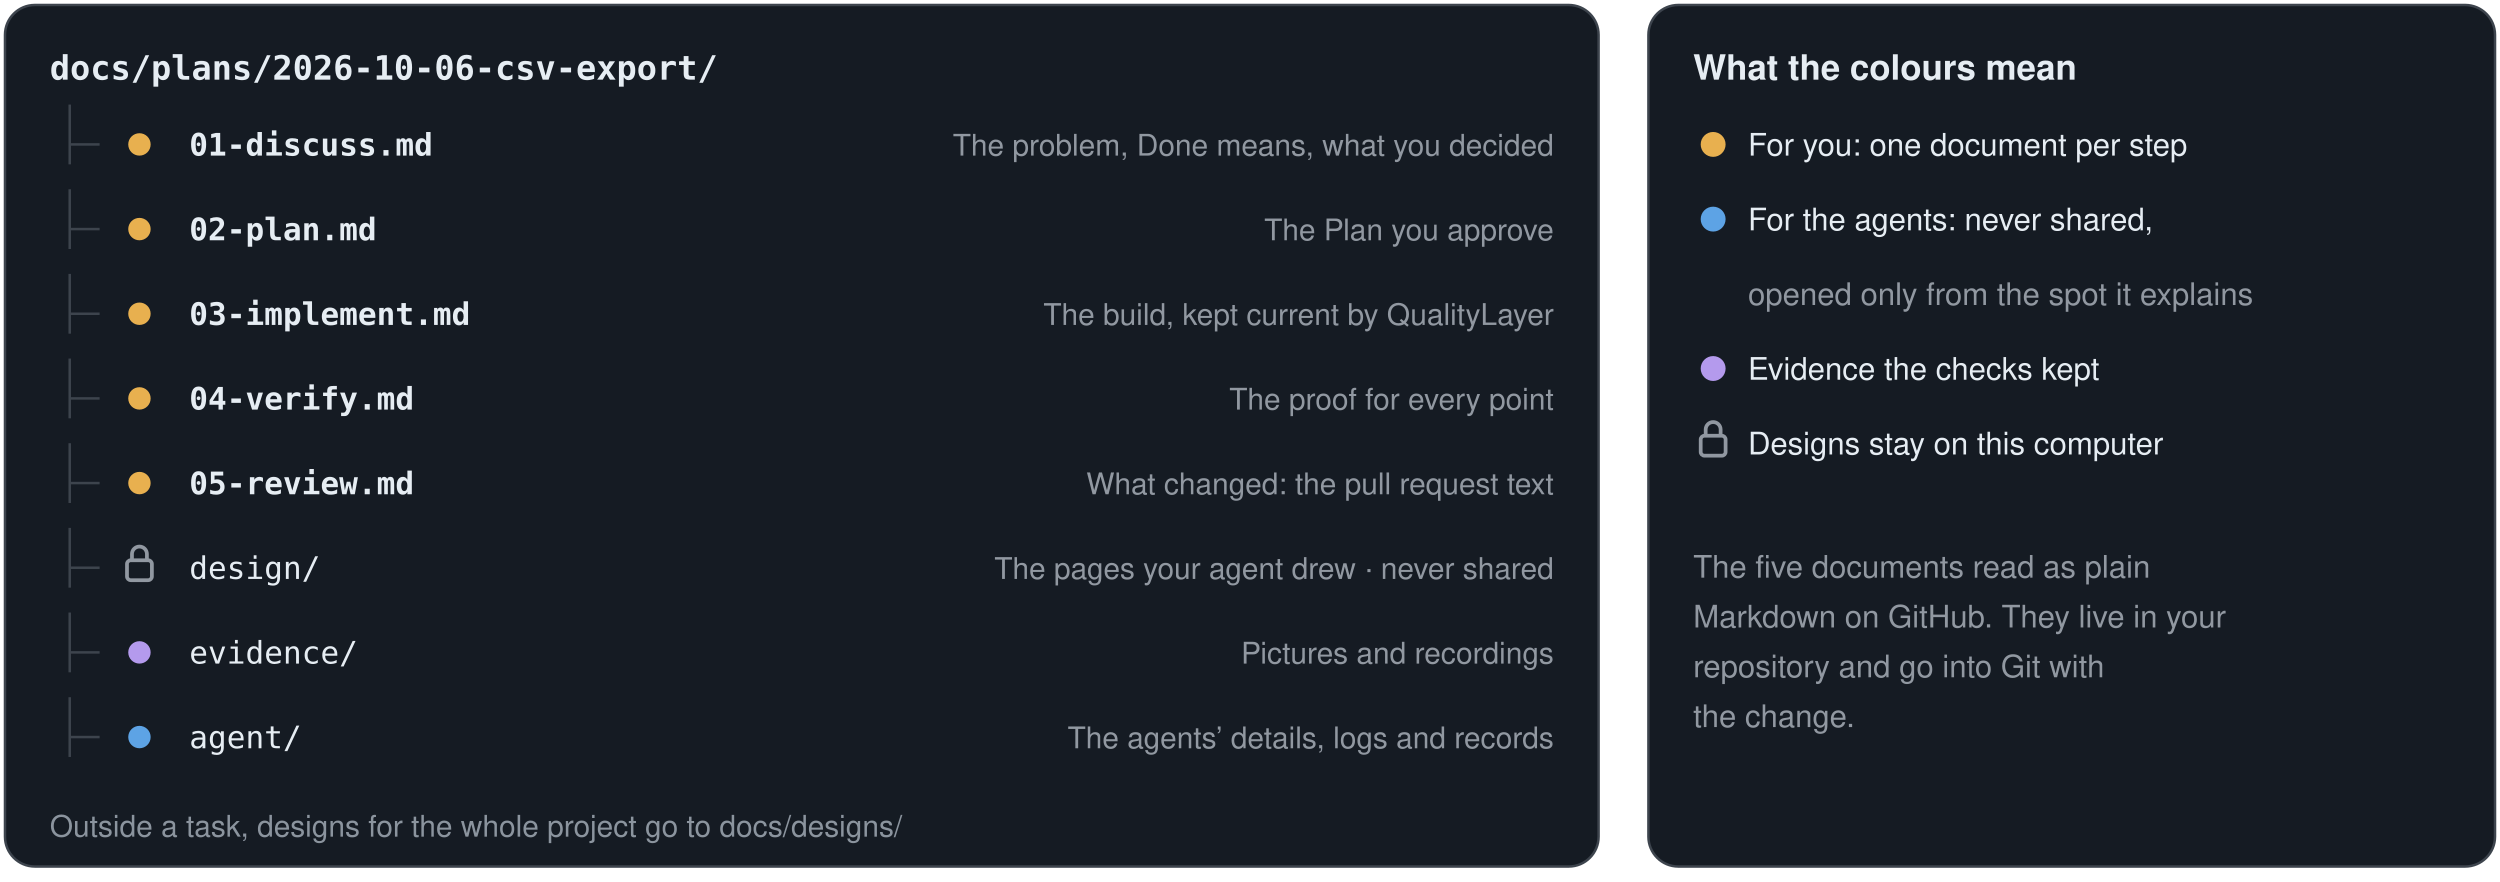
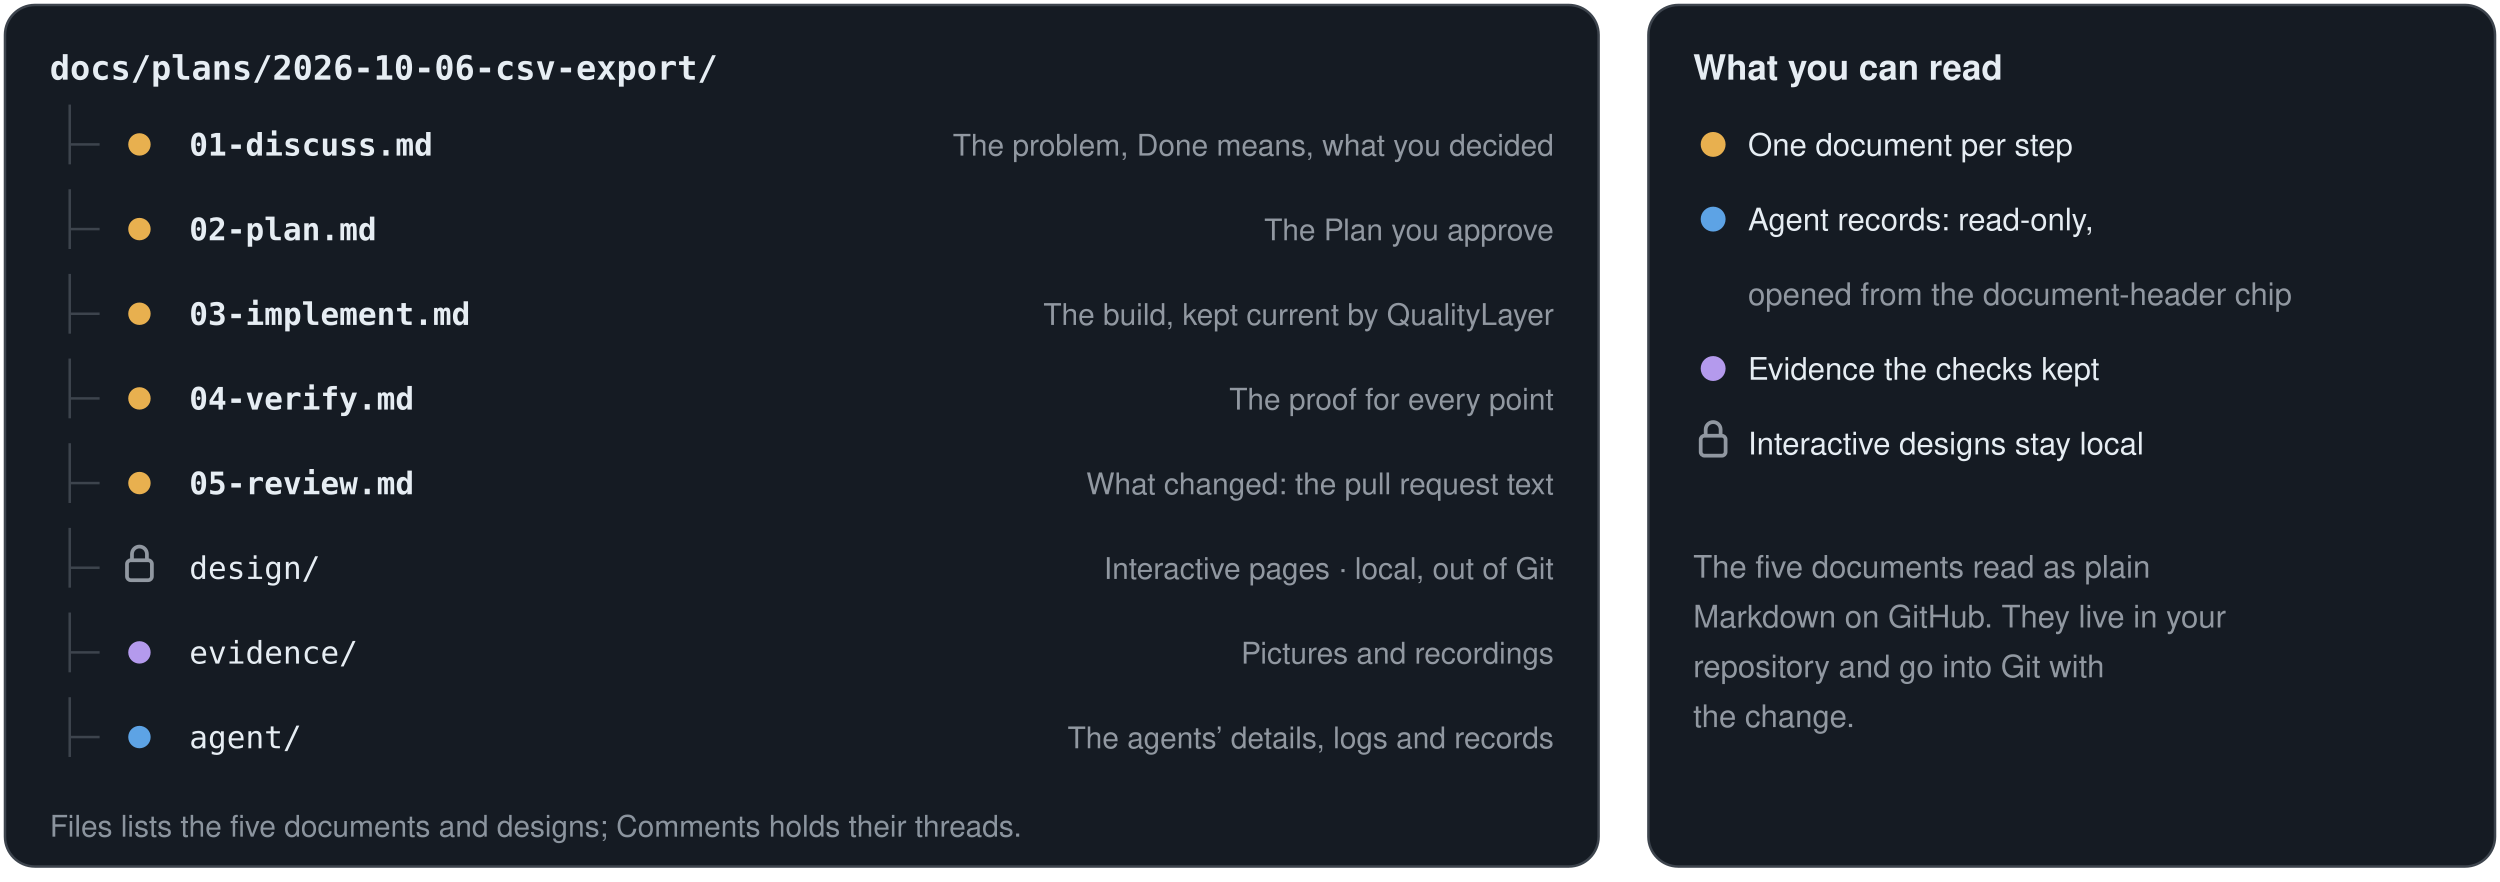
- <svg xmlns="http://www.w3.org/2000/svg" style="background:#0d1117" width="1004" height="354" viewBox="-2 -2 1004 354" role="img" aria-label="A task folder in docs/plans: one document per step for you, from 01-discuss to 05-review; design/ with the pages your agent drew, never shared; evidence/ with pictures and recordings; and agent/ with the agents’ details, logs and records">
+ <svg xmlns="http://www.w3.org/2000/svg" style="background:#0d1117" width="1004" height="354" viewBox="-2 -2 1004 354" role="img" aria-label="A task folder in docs/plans: five human documents, local interactive designs out of Git, evidence, and private agent details and logs. Files lists documents and designs; the document-header chip opens agent records read-only">
  <rect x="0" y="0" width="640" height="346" rx="12" fill="#151b23" stroke="#3d444d" stroke-width="1" />
  <text x="18" y="30" font-family="ui-monospace, SFMono-Regular, Menlo, Consolas, monospace" font-size="13.5" font-weight="700" fill="#e6edf3" text-anchor="start">docs/plans/2026-10-06-csv-export/</text>
  <line x1="26" y1="40" x2="26" y2="64" stroke="#3d444d" />
  <line x1="26" y1="56" x2="38" y2="56" stroke="#3d444d" />
  <circle cx="54" cy="56" r="4.5" fill="#e8b04f" />
  <text x="74" y="60.5" font-family="ui-monospace, SFMono-Regular, Menlo, Consolas, monospace" font-size="12.5" font-weight="600" fill="#e6edf3" text-anchor="start">01-discuss.md</text>
  <text x="622" y="60.5" font-family="-apple-system, BlinkMacSystemFont, 'Segoe UI', 'Helvetica Neue', Helvetica, Arial, sans-serif" font-size="12" font-weight="400" fill="#9198a1" text-anchor="end">The problem, Done means, what you decided</text>
  <line x1="26" y1="74" x2="26" y2="98" stroke="#3d444d" />
  <line x1="26" y1="90" x2="38" y2="90" stroke="#3d444d" />
  <circle cx="54" cy="90" r="4.5" fill="#e8b04f" />
  <text x="74" y="94.5" font-family="ui-monospace, SFMono-Regular, Menlo, Consolas, monospace" font-size="12.5" font-weight="600" fill="#e6edf3" text-anchor="start">02-plan.md</text>
  <text x="622" y="94.5" font-family="-apple-system, BlinkMacSystemFont, 'Segoe UI', 'Helvetica Neue', Helvetica, Arial, sans-serif" font-size="12" font-weight="400" fill="#9198a1" text-anchor="end">The Plan you approve</text>
  <line x1="26" y1="108" x2="26" y2="132" stroke="#3d444d" />
  <line x1="26" y1="124" x2="38" y2="124" stroke="#3d444d" />
  <circle cx="54" cy="124" r="4.5" fill="#e8b04f" />
  <text x="74" y="128.5" font-family="ui-monospace, SFMono-Regular, Menlo, Consolas, monospace" font-size="12.5" font-weight="600" fill="#e6edf3" text-anchor="start">03-implement.md</text>
  <text x="622" y="128.5" font-family="-apple-system, BlinkMacSystemFont, 'Segoe UI', 'Helvetica Neue', Helvetica, Arial, sans-serif" font-size="12" font-weight="400" fill="#9198a1" text-anchor="end">The build, kept current by QualityLayer</text>
  <line x1="26" y1="142" x2="26" y2="166" stroke="#3d444d" />
  <line x1="26" y1="158" x2="38" y2="158" stroke="#3d444d" />
  <circle cx="54" cy="158" r="4.5" fill="#e8b04f" />
  <text x="74" y="162.5" font-family="ui-monospace, SFMono-Regular, Menlo, Consolas, monospace" font-size="12.5" font-weight="600" fill="#e6edf3" text-anchor="start">04-verify.md</text>
  <text x="622" y="162.5" font-family="-apple-system, BlinkMacSystemFont, 'Segoe UI', 'Helvetica Neue', Helvetica, Arial, sans-serif" font-size="12" font-weight="400" fill="#9198a1" text-anchor="end">The proof for every point</text>
  <line x1="26" y1="176" x2="26" y2="200" stroke="#3d444d" />
  <line x1="26" y1="192" x2="38" y2="192" stroke="#3d444d" />
  <circle cx="54" cy="192" r="4.5" fill="#e8b04f" />
  <text x="74" y="196.5" font-family="ui-monospace, SFMono-Regular, Menlo, Consolas, monospace" font-size="12.5" font-weight="600" fill="#e6edf3" text-anchor="start">05-review.md</text>
  <text x="622" y="196.5" font-family="-apple-system, BlinkMacSystemFont, 'Segoe UI', 'Helvetica Neue', Helvetica, Arial, sans-serif" font-size="12" font-weight="400" fill="#9198a1" text-anchor="end">What changed: the pull request text</text>
  <line x1="26" y1="210" x2="26" y2="234" stroke="#3d444d" />
  <line x1="26" y1="226" x2="38" y2="226" stroke="#3d444d" />
  <rect x="49" y="223" width="10" height="8" rx="1.5" fill="none" stroke="#9198a1" stroke-width="1.5" />
  <path d="M51 223 v-2.5 a3 3 0 0 1 6 0 v2.5" fill="none" stroke="#9198a1" stroke-width="1.5" />
  <text x="74" y="230.5" font-family="ui-monospace, SFMono-Regular, Menlo, Consolas, monospace" font-size="12.5" font-weight="500" fill="#e6edf3" text-anchor="start">design/</text>
-   <text x="622" y="230.5" font-family="-apple-system, BlinkMacSystemFont, 'Segoe UI', 'Helvetica Neue', Helvetica, Arial, sans-serif" font-size="12" font-weight="400" fill="#9198a1" text-anchor="end">The pages your agent drew · never shared</text>
+   <text x="622" y="230.5" font-family="-apple-system, BlinkMacSystemFont, 'Segoe UI', 'Helvetica Neue', Helvetica, Arial, sans-serif" font-size="12" font-weight="400" fill="#9198a1" text-anchor="end">Interactive pages · local, out of Git</text>
  <line x1="26" y1="244" x2="26" y2="268" stroke="#3d444d" />
  <line x1="26" y1="260" x2="38" y2="260" stroke="#3d444d" />
  <circle cx="54" cy="260" r="4.5" fill="#b49aed" />
  <text x="74" y="264.5" font-family="ui-monospace, SFMono-Regular, Menlo, Consolas, monospace" font-size="12.5" font-weight="500" fill="#e6edf3" text-anchor="start">evidence/</text>
  <text x="622" y="264.5" font-family="-apple-system, BlinkMacSystemFont, 'Segoe UI', 'Helvetica Neue', Helvetica, Arial, sans-serif" font-size="12" font-weight="400" fill="#9198a1" text-anchor="end">Pictures and recordings</text>
  <line x1="26" y1="278" x2="26" y2="302" stroke="#3d444d" />
  <line x1="26" y1="294" x2="38" y2="294" stroke="#3d444d" />
  <circle cx="54" cy="294" r="4.5" fill="#5da3e5" />
  <text x="74" y="298.5" font-family="ui-monospace, SFMono-Regular, Menlo, Consolas, monospace" font-size="12.5" font-weight="500" fill="#e6edf3" text-anchor="start">agent/</text>
  <text x="622" y="298.5" font-family="-apple-system, BlinkMacSystemFont, 'Segoe UI', 'Helvetica Neue', Helvetica, Arial, sans-serif" font-size="12" font-weight="400" fill="#9198a1" text-anchor="end">The agents’ details, logs and records</text>
-   <text x="18" y="334" font-family="-apple-system, BlinkMacSystemFont, 'Segoe UI', 'Helvetica Neue', Helvetica, Arial, sans-serif" font-size="12" font-weight="500" fill="#8b949e" text-anchor="start">Outside a task, designs for the whole project go to docs/designs/</text>
+   <text x="18" y="334" font-family="-apple-system, BlinkMacSystemFont, 'Segoe UI', 'Helvetica Neue', Helvetica, Arial, sans-serif" font-size="12" font-weight="500" fill="#8b949e" text-anchor="start">Files lists the five documents and designs; Comments holds their threads.</text>
  <rect x="660" y="0" width="340" height="346" rx="12" fill="#151b23" stroke="#3d444d" stroke-width="1" />
-   <text x="678" y="30" font-family="-apple-system, BlinkMacSystemFont, 'Segoe UI', 'Helvetica Neue', Helvetica, Arial, sans-serif" font-size="14" font-weight="650" fill="#e6edf3" text-anchor="start">What the colours mean</text>
+   <text x="678" y="30" font-family="-apple-system, BlinkMacSystemFont, 'Segoe UI', 'Helvetica Neue', Helvetica, Arial, sans-serif" font-size="14" font-weight="650" fill="#e6edf3" text-anchor="start">What you can read</text>
  <circle cx="686" cy="56" r="5" fill="#e8b04f" />
-   <text x="700" y="60.5" font-family="-apple-system, BlinkMacSystemFont, 'Segoe UI', 'Helvetica Neue', Helvetica, Arial, sans-serif" font-size="12.5" font-weight="500" fill="#e6edf3" text-anchor="start">For you: one document per step</text>
+   <text x="700" y="60.5" font-family="-apple-system, BlinkMacSystemFont, 'Segoe UI', 'Helvetica Neue', Helvetica, Arial, sans-serif" font-size="12.5" font-weight="500" fill="#e6edf3" text-anchor="start">One document per step</text>
  <circle cx="686" cy="86" r="5" fill="#5da3e5" />
-   <text x="700" y="90.5" font-family="-apple-system, BlinkMacSystemFont, 'Segoe UI', 'Helvetica Neue', Helvetica, Arial, sans-serif" font-size="12.5" font-weight="500" fill="#e6edf3" text-anchor="start">For the agents: never shared,</text>
-   <text x="700" y="120.5" font-family="-apple-system, BlinkMacSystemFont, 'Segoe UI', 'Helvetica Neue', Helvetica, Arial, sans-serif" font-size="12.5" font-weight="500" fill="#9198a1" text-anchor="start">opened only from the spot it explains</text>
+   <text x="700" y="90.5" font-family="-apple-system, BlinkMacSystemFont, 'Segoe UI', 'Helvetica Neue', Helvetica, Arial, sans-serif" font-size="12.5" font-weight="500" fill="#e6edf3" text-anchor="start">Agent records: read-only,</text>
+   <text x="700" y="120.5" font-family="-apple-system, BlinkMacSystemFont, 'Segoe UI', 'Helvetica Neue', Helvetica, Arial, sans-serif" font-size="12.5" font-weight="500" fill="#9198a1" text-anchor="start">opened from the document-header chip</text>
  <circle cx="686" cy="146" r="5" fill="#b49aed" />
  <text x="700" y="150.5" font-family="-apple-system, BlinkMacSystemFont, 'Segoe UI', 'Helvetica Neue', Helvetica, Arial, sans-serif" font-size="12.5" font-weight="500" fill="#e6edf3" text-anchor="start">Evidence the checks kept</text>
  <rect x="681" y="173" width="10" height="8" rx="1.5" fill="none" stroke="#9198a1" stroke-width="1.5" />
  <path d="M683 173 v-2.5 a3 3 0 0 1 6 0 v2.5" fill="none" stroke="#9198a1" stroke-width="1.5" />
-   <text x="700" y="180.5" font-family="-apple-system, BlinkMacSystemFont, 'Segoe UI', 'Helvetica Neue', Helvetica, Arial, sans-serif" font-size="12.5" font-weight="500" fill="#e6edf3" text-anchor="start">Designs stay on this computer</text>
+   <text x="700" y="180.5" font-family="-apple-system, BlinkMacSystemFont, 'Segoe UI', 'Helvetica Neue', Helvetica, Arial, sans-serif" font-size="12.5" font-weight="500" fill="#e6edf3" text-anchor="start">Interactive designs stay local</text>
  <text x="678" y="230" font-family="-apple-system, BlinkMacSystemFont, 'Segoe UI', 'Helvetica Neue', Helvetica, Arial, sans-serif" font-size="12.5" font-weight="400" fill="#9198a1" text-anchor="start">The five documents read as plain</text>
  <text x="678" y="250" font-family="-apple-system, BlinkMacSystemFont, 'Segoe UI', 'Helvetica Neue', Helvetica, Arial, sans-serif" font-size="12.5" font-weight="400" fill="#9198a1" text-anchor="start">Markdown on GitHub. They live in your</text>
  <text x="678" y="270" font-family="-apple-system, BlinkMacSystemFont, 'Segoe UI', 'Helvetica Neue', Helvetica, Arial, sans-serif" font-size="12.5" font-weight="400" fill="#9198a1" text-anchor="start">repository and go into Git with</text>
  <text x="678" y="290" font-family="-apple-system, BlinkMacSystemFont, 'Segoe UI', 'Helvetica Neue', Helvetica, Arial, sans-serif" font-size="12.5" font-weight="400" fill="#9198a1" text-anchor="start">the change.</text>
</svg>
